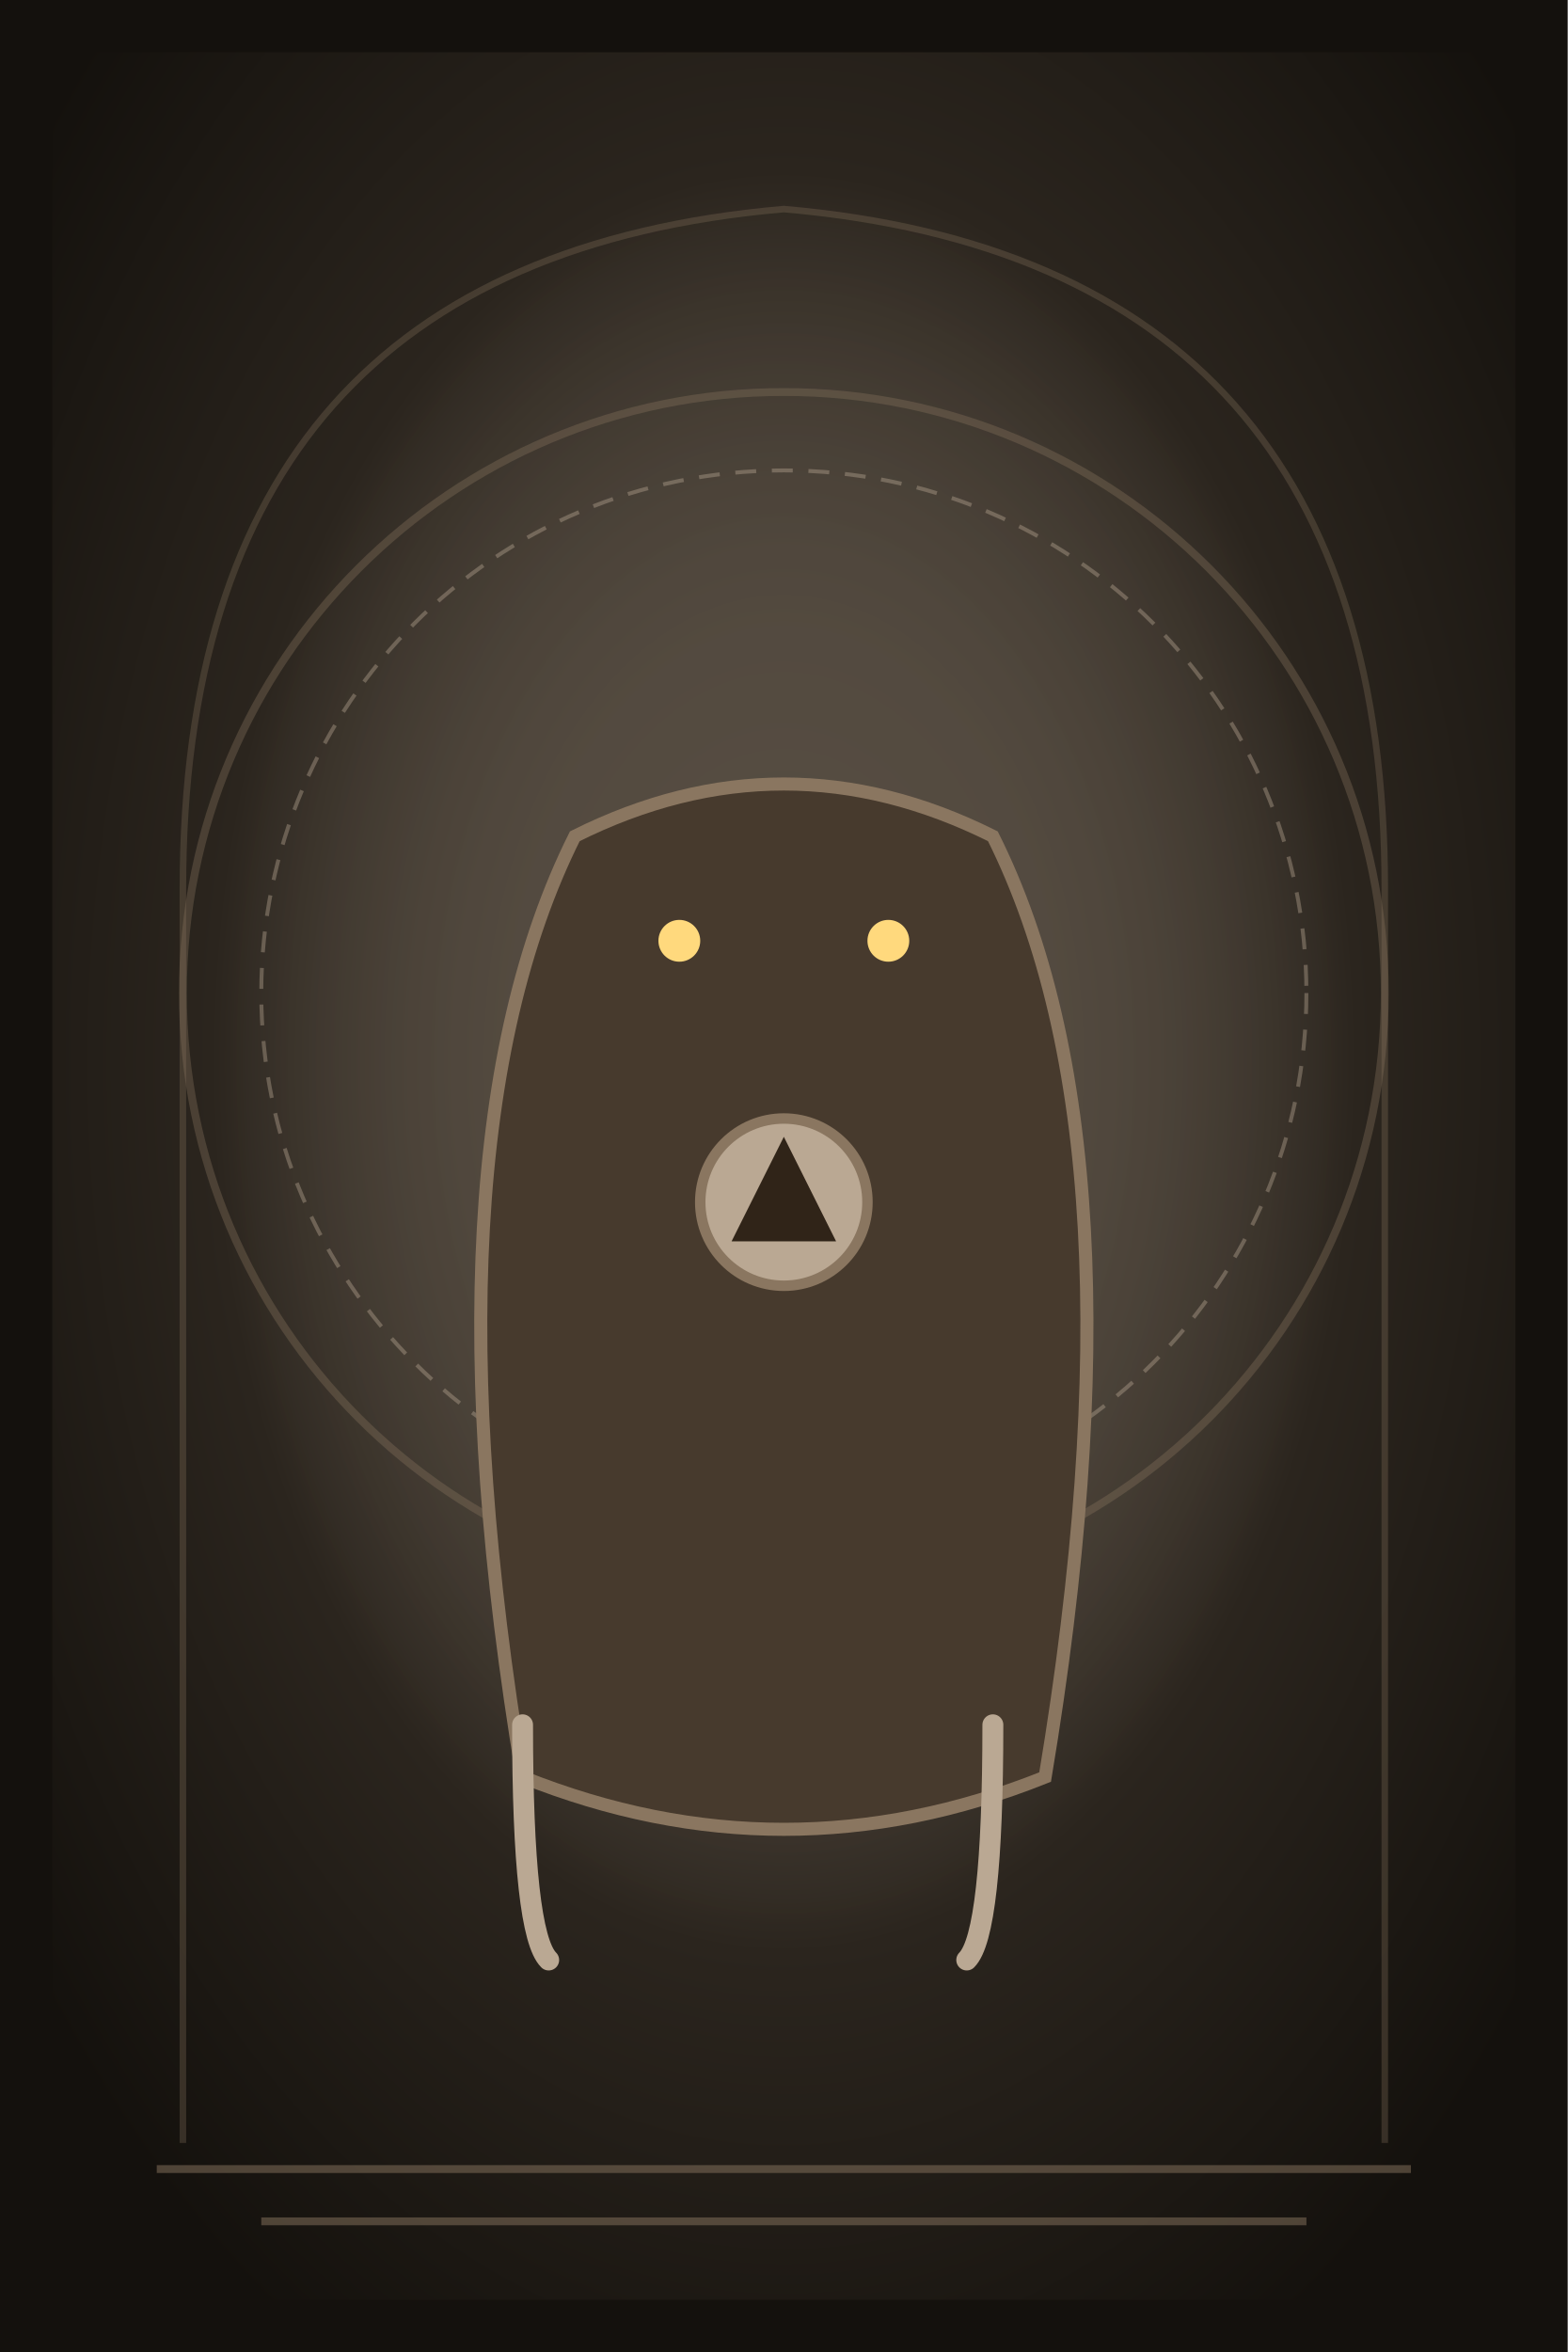
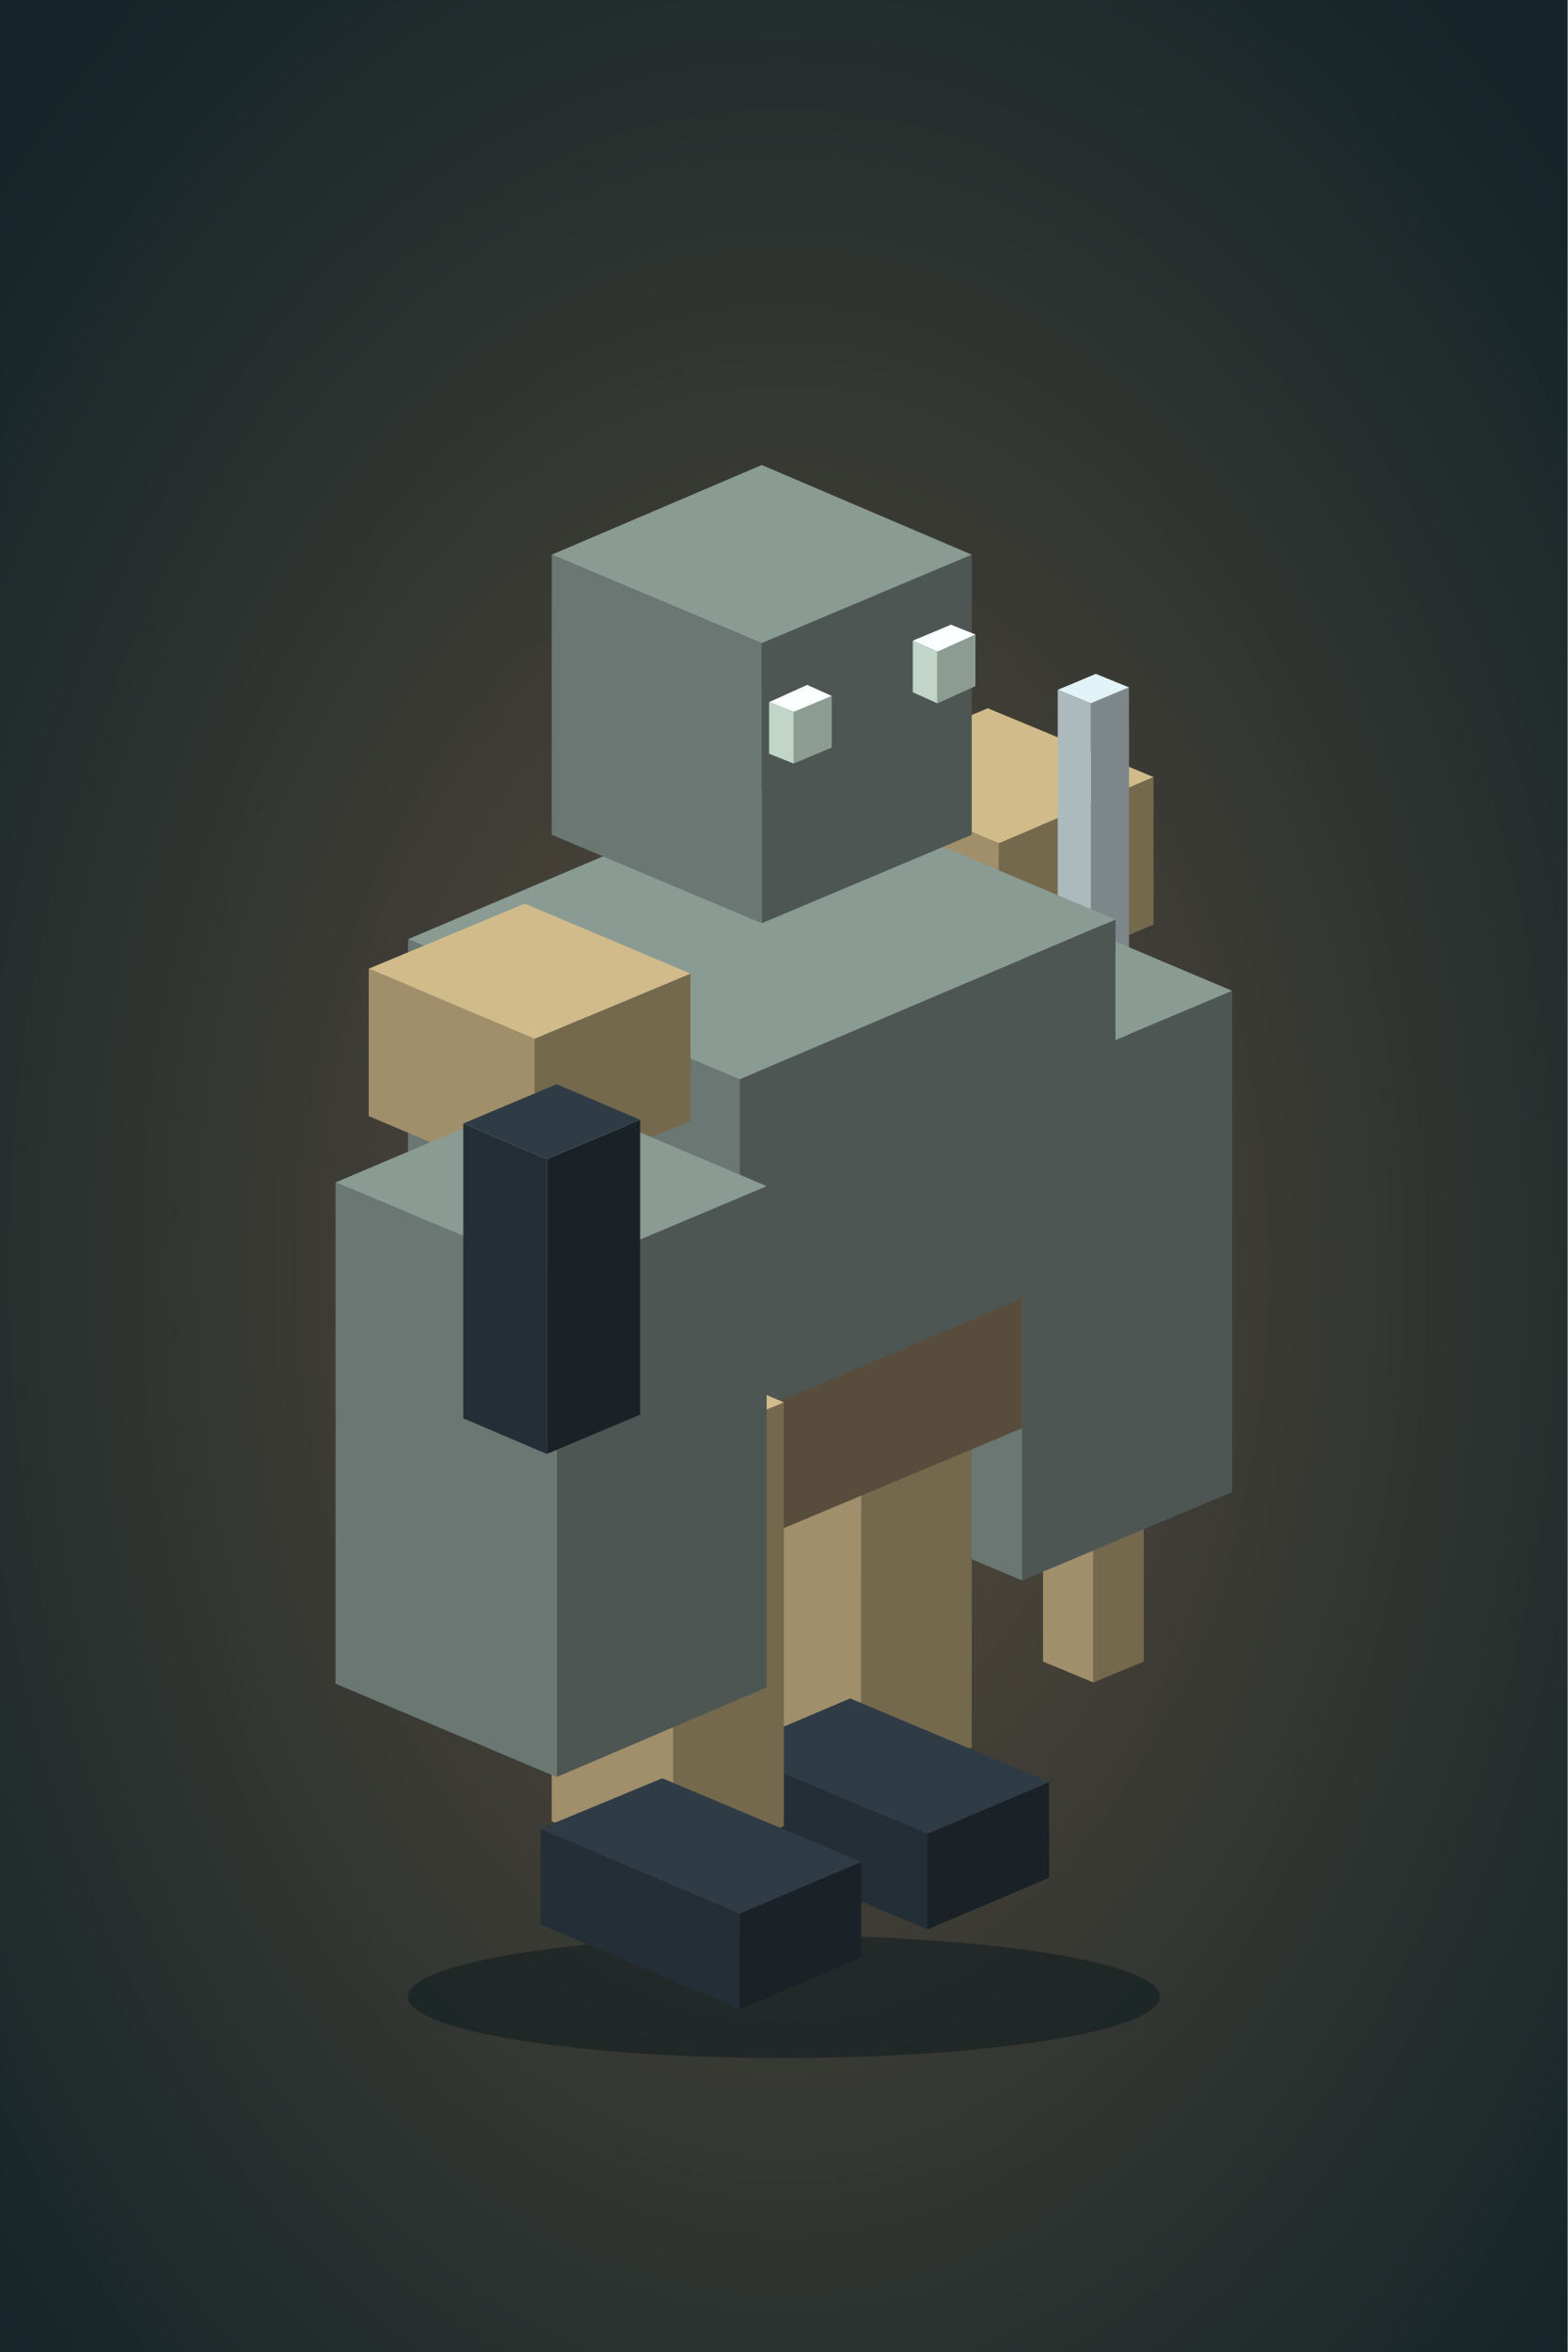
- <svg xmlns="http://www.w3.org/2000/svg" width="600" height="900" viewBox="0 0 600 900">
+ <svg xmlns="http://www.w3.org/2000/svg" width="600" height="900" viewBox="0 0 256 384" data-art-style="isometric-voxel-v3">
  <defs>
-     <radialGradient id="bg" cx="50%" cy="45%" r="65%">
-       <stop offset="0%" stop-color="#baa893" stop-opacity="0.32" />
-       <stop offset="60%" stop-color="#2b251e" />
-       <stop offset="100%" stop-color="#14110d" />
+     <radialGradient id="chamber" cx="50%" cy="54%" r="68%">
+       <stop stop-color="#5a4d3e" />
+       <stop offset="1" stop-color="#142428" />
    </radialGradient>
-     <linearGradient id="metal" x1="0%" y1="0%" x2="100%" y2="100%">
-       <stop offset="0%" stop-color="#8a7660" />
-       <stop offset="50%" stop-color="#baa893" />
-       <stop offset="100%" stop-color="#14110d" />
-     </linearGradient>
  </defs>
-   <rect width="600" height="900" fill="#14110d" />
-   <rect x="20" y="20" width="560" height="860" fill="url(#bg)" rx="16" />
-   <circle cx="300" cy="380" r="230" fill="none" stroke="#8a7660" stroke-width="3" stroke-opacity="0.35" />
-   <circle cx="300" cy="380" r="200" fill="none" stroke="#baa893" stroke-width="1.5" stroke-dasharray="8 6" stroke-opacity="0.4" />
-   <path d="M70 820V340Q70 100 300 80Q530 100 530 340V820" fill="none" stroke="#8a7660" stroke-opacity="0.3" stroke-width="2.5" />
-   <path d="M60 830H540M100 850H500" stroke="#8a7660" stroke-opacity="0.5" stroke-width="3" />
-   <path d="M220 320Q300 280 380 320Q440 440 400 680Q300 720 200 680Q160 440 220 320Z" fill="#473a2d" stroke="#8a7660" stroke-width="5" />
-   <circle cx="300" cy="460" r="32" fill="#baa893" stroke="#8a7660" stroke-width="4" />
-   <polygon points="300,435 320,475 280,475" fill="#302418" />
-   <circle cx="260" cy="360" r="8" fill="#ffd97d" />
-   <circle cx="340" cy="360" r="8" fill="#ffd97d" />
-   <path d="M200 660Q200 740 210 750M380 660Q380 740 370 750" stroke="#baa893" stroke-width="8" stroke-linecap="round" fill="none" />
+   <path fill="url(#chamber)" d="M0 0h256v384H0z" />
+   <ellipse cx="128" cy="326.0" rx="61.4" ry="10" fill="#09171b" opacity=".5" />
+   <g data-enemy-model="ruinsMudGolem" transform="translate(-132.344 -251.014) scale(2.00573)">
+     <polygon points="159.9,200.4 147.3,205.8 147.3,193.8 159.9,188.4" fill="#74684d" />
+     <polygon points="147.3,205.8 133.8,200.1 133.8,188.1 147.3,193.8" fill="#a08f6a" />
+     <polygon points="146.4,182.8 159.9,188.4 147.3,193.8 133.8,188.1" fill="#d1bb8a" />
+     <polygon points="159.1,260.4 155.0,262.1 155.0,214.1 159.1,212.4" fill="#74684d" />
+     <polygon points="155.0,262.1 150.9,260.4 150.9,212.4 155.0,214.1" fill="#a08f6a" />
+     <polygon points="155.0,210.7 159.1,212.4 155.0,214.1 150.9,212.4" fill="#d1bb8a" />
+     <polygon points="157.9,218.3 154.8,219.6 154.8,182.4 157.9,181.1" fill="#7d878a" />
+     <polygon points="154.8,219.6 152.1,218.5 152.1,181.3 154.8,182.4" fill="#acbabd" />
+     <polygon points="155.2,180.0 157.9,181.1 154.8,182.4 152.1,181.3" fill="#e1f3f7" />
+     <polygon points="166.3,246.6 149.2,253.8 149.2,213.0 166.3,205.8" fill="#4d5653" />
+     <polygon points="149.2,253.8 131.2,246.2 131.2,205.4 149.2,213.0" fill="#6a7772" />
+     <polygon points="148.3,198.2 166.3,205.8 149.2,213.0 131.2,205.4" fill="#8a9b94" />
+     <polygon points="155.9,224.3 148.3,227.5 148.3,203.5 155.9,200.3" fill="#1a2127" />
+     <polygon points="148.3,227.5 141.5,224.7 141.5,200.7 148.3,203.5" fill="#242e36" />
+     <polygon points="149.2,197.4 155.9,200.3 148.3,203.5 141.5,200.7" fill="#2f3c46" />
+     <polygon points="145.1,267.4 136.1,271.2 136.1,236.7 145.1,232.9" fill="#74684d" />
+     <polygon points="136.1,271.2 126.2,267.0 126.2,232.5 136.1,236.7" fill="#a08f6a" />
+     <polygon points="135.2,228.7 145.1,232.9 136.1,236.7 126.2,232.5" fill="#d1bb8a" />
+     <polygon points="151.4,278.0 141.5,282.2 141.5,274.4 151.4,270.2" fill="#1a2127" />
+     <polygon points="141.5,282.2 125.3,275.4 125.3,267.6 141.5,274.4" fill="#242e36" />
+     <polygon points="135.2,263.4 151.4,270.2 141.5,274.4 125.3,267.6" fill="#2f3c46" />
+     <polygon points="149.2,241.4 127.5,250.5 127.5,209.1 149.2,200.0" fill="#584c3d" />
+     <polygon points="127.5,250.5 106.8,241.8 106.8,200.4 127.5,209.1" fill="#796854" />
+     <polygon points="128.4,191.3 149.2,200.0 127.5,209.1 106.8,200.4" fill="#9f886e" />
+     <polygon points="156.8,227.6 126.2,240.6 126.2,213.0 156.8,200.0" fill="#4d5653" />
+     <polygon points="126.2,240.6 99.2,229.2 99.2,201.6 126.2,213.0" fill="#6a7772" />
+     <polygon points="129.8,188.6 156.8,200.0 126.2,213.0 99.2,201.6" fill="#8a9b94" />
+     <polygon points="145.1,193.1 128.0,200.3 128.0,177.5 145.1,170.3" fill="#4d5653" />
+     <polygon points="128.0,200.3 110.9,193.1 110.9,170.3 128.0,177.5" fill="#6a7772" />
+     <polygon points="128.0,163.0 145.1,170.3 128.0,177.5 110.9,170.3" fill="#8a9b94" />
+     <polygon points="145.4,181.0 142.3,182.4 142.3,178.2 145.4,176.8" fill="#8c9c92" />
+     <polygon points="142.3,182.4 140.3,181.5 140.3,177.3 142.3,178.2" fill="#c1d6c9" />
+     <polygon points="143.4,176.0 145.4,176.8 142.3,178.2 140.3,177.3" fill="#fcffff" />
+     <polygon points="129.8,273.8 120.8,277.6 120.8,243.1 129.8,239.3" fill="#74684d" />
+     <polygon points="120.8,277.6 110.9,273.4 110.9,238.9 120.8,243.1" fill="#a08f6a" />
+     <polygon points="119.9,235.1 129.8,239.3 120.8,243.1 110.9,238.9" fill="#d1bb8a" />
+     <polygon points="136.1,284.5 126.2,288.7 126.2,280.9 136.1,276.7" fill="#1a2127" />
+     <polygon points="126.2,288.7 110.0,281.8 110.0,274.0 126.2,280.9" fill="#242e36" />
+     <polygon points="119.9,269.9 136.1,276.7 126.2,280.9 110.0,274.0" fill="#2f3c46" />
+     <polygon points="133.7,186.0 130.6,187.3 130.6,183.1 133.7,181.8" fill="#8c9c92" />
+     <polygon points="130.6,187.3 128.6,186.5 128.6,182.3 130.6,183.1" fill="#c1d6c9" />
+     <polygon points="131.7,180.9 133.7,181.8 130.6,183.1 128.6,182.3" fill="#fcffff" />
+     <polygon points="122.2,216.4 109.5,221.7 109.5,209.7 122.2,204.4" fill="#74684d" />
+     <polygon points="109.5,221.7 96.0,216.0 96.0,204.0 109.5,209.7" fill="#a08f6a" />
+     <polygon points="108.7,198.7 122.2,204.4 109.5,209.7 96.0,204.0" fill="#d1bb8a" />
+     <polygon points="128.4,262.5 111.3,269.8 111.3,228.9 128.4,221.7" fill="#4d5653" />
+     <polygon points="111.3,269.8 93.3,262.2 93.3,221.4 111.3,228.9" fill="#6a7772" />
+     <polygon points="110.5,214.1 128.4,221.7 111.3,228.9 93.3,221.4" fill="#8a9b94" />
+     <polygon points="118.1,240.3 110.5,243.5 110.5,219.5 118.1,216.3" fill="#1a2127" />
+     <polygon points="110.5,243.5 103.7,240.6 103.7,216.6 110.5,219.5" fill="#242e36" />
+     <polygon points="111.3,213.4 118.1,216.3 110.5,219.5 103.7,216.6" fill="#2f3c46" />
+   </g>
</svg>
